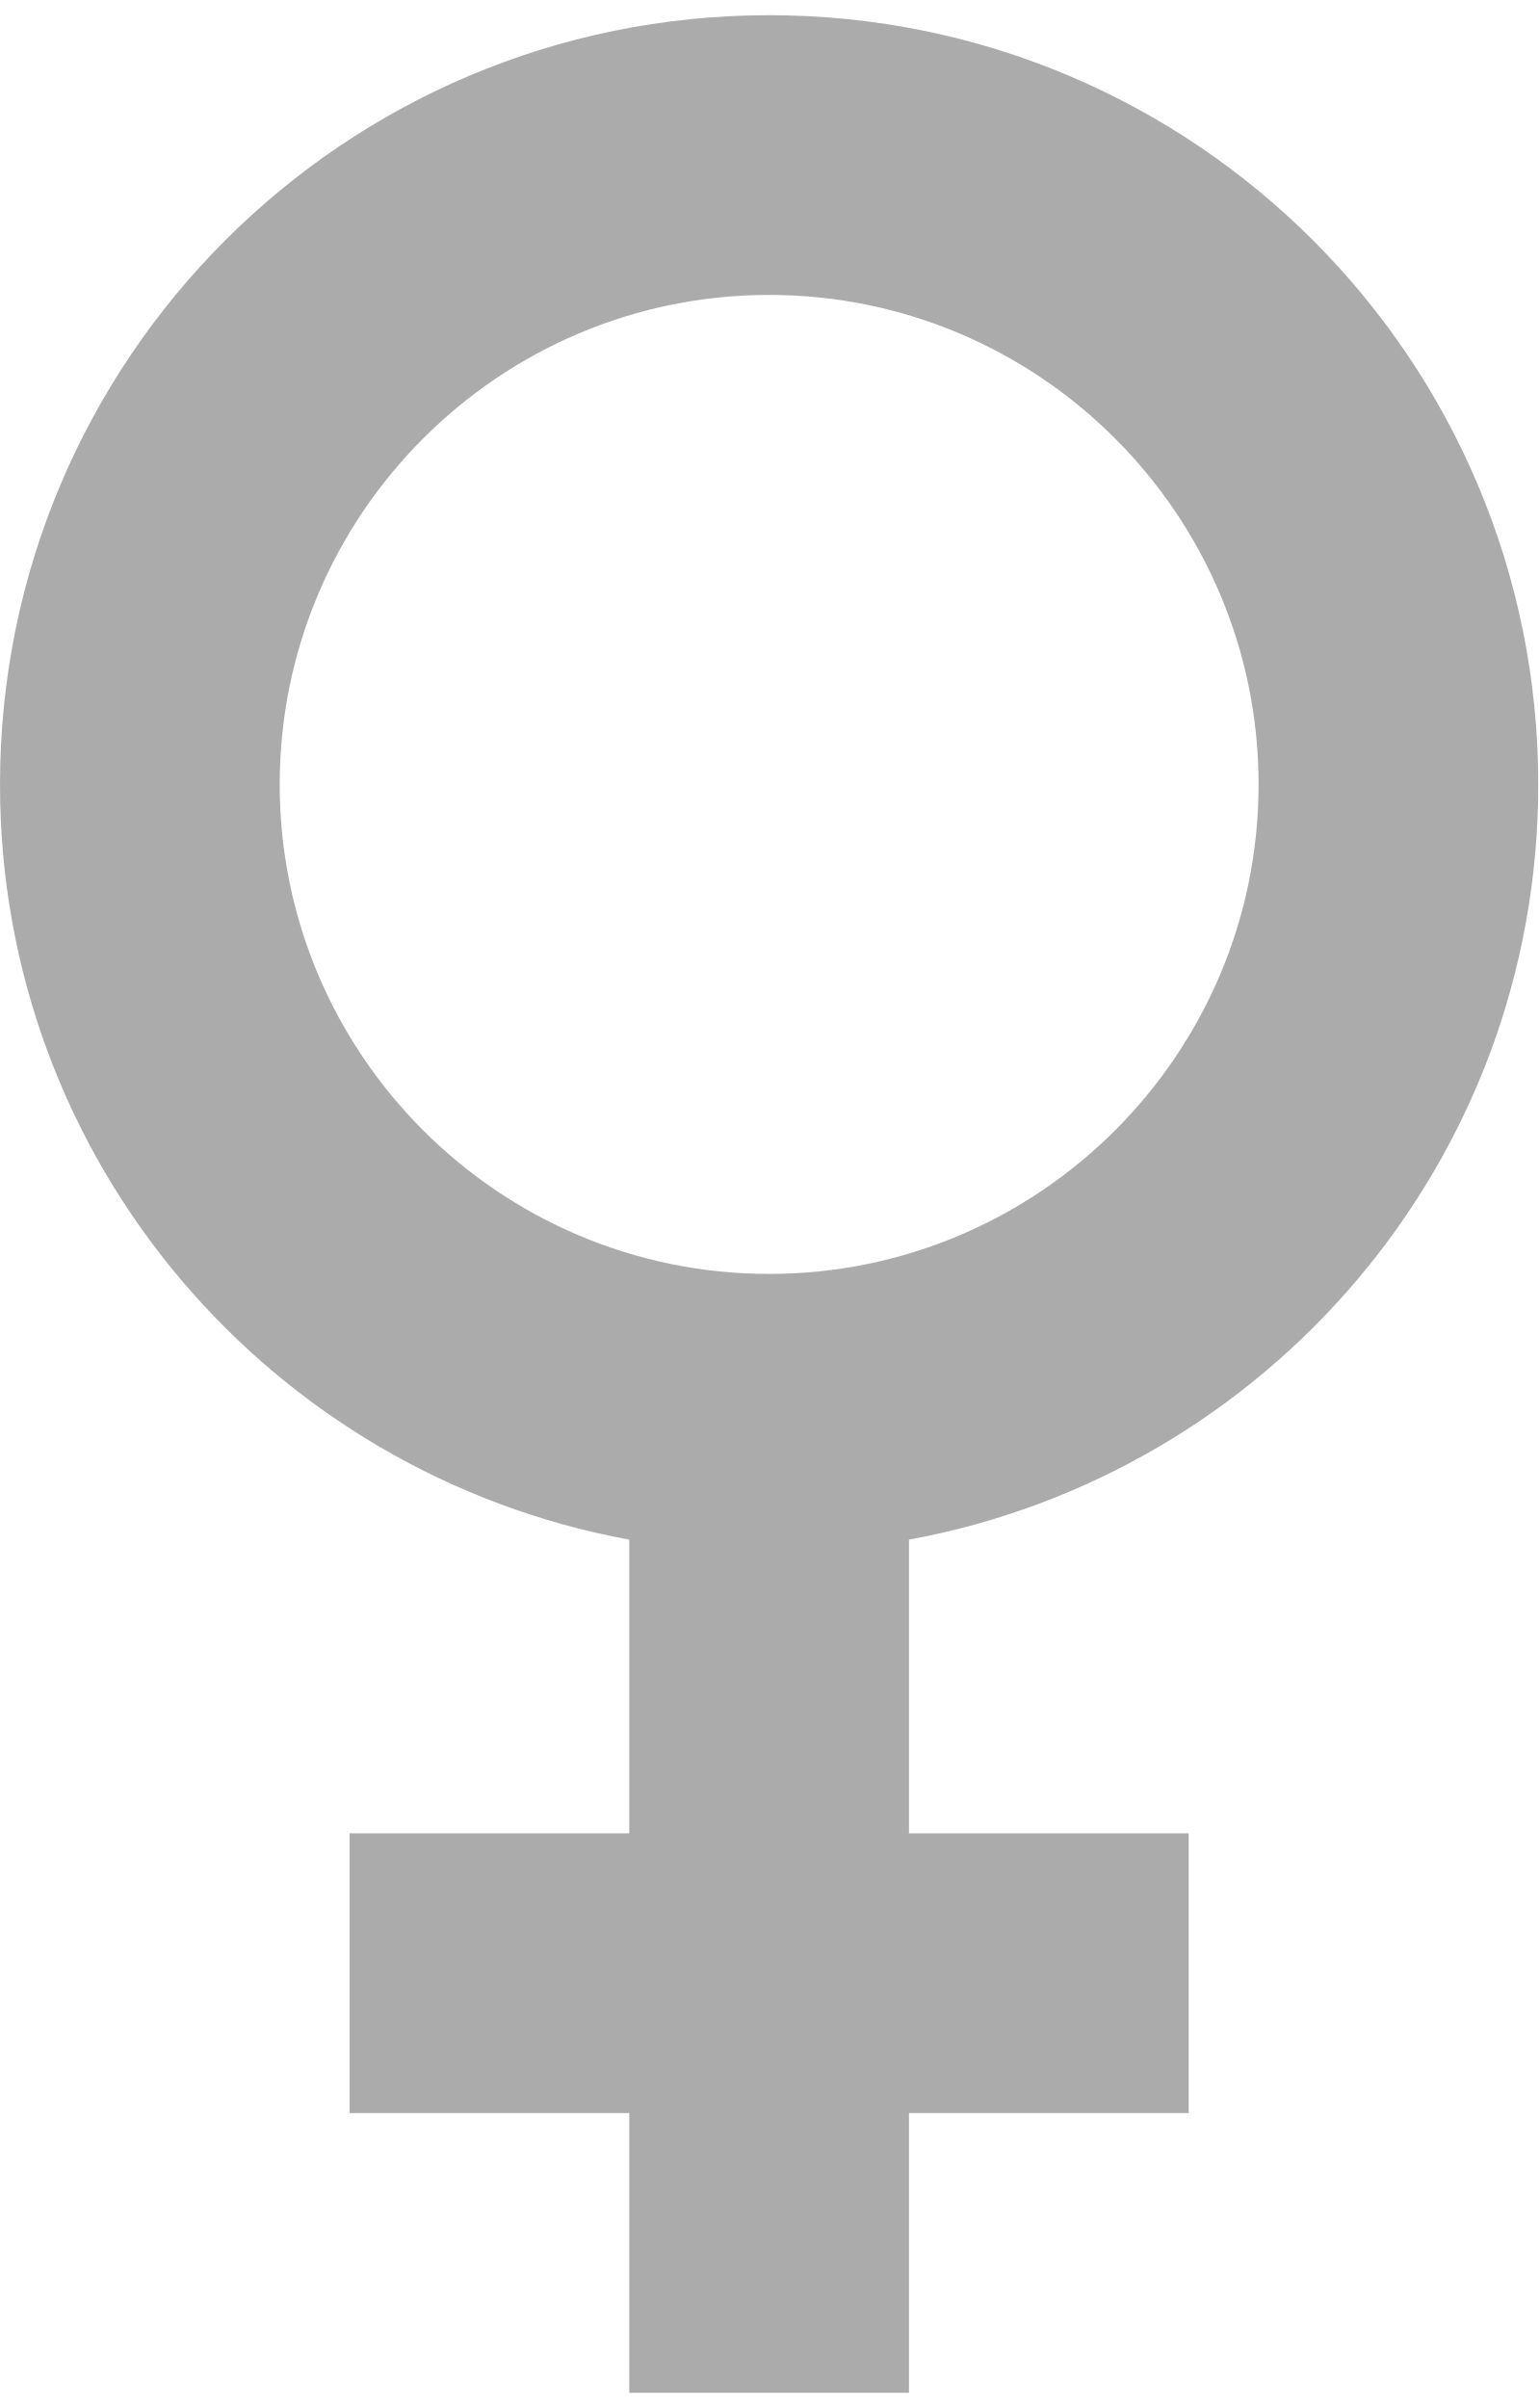
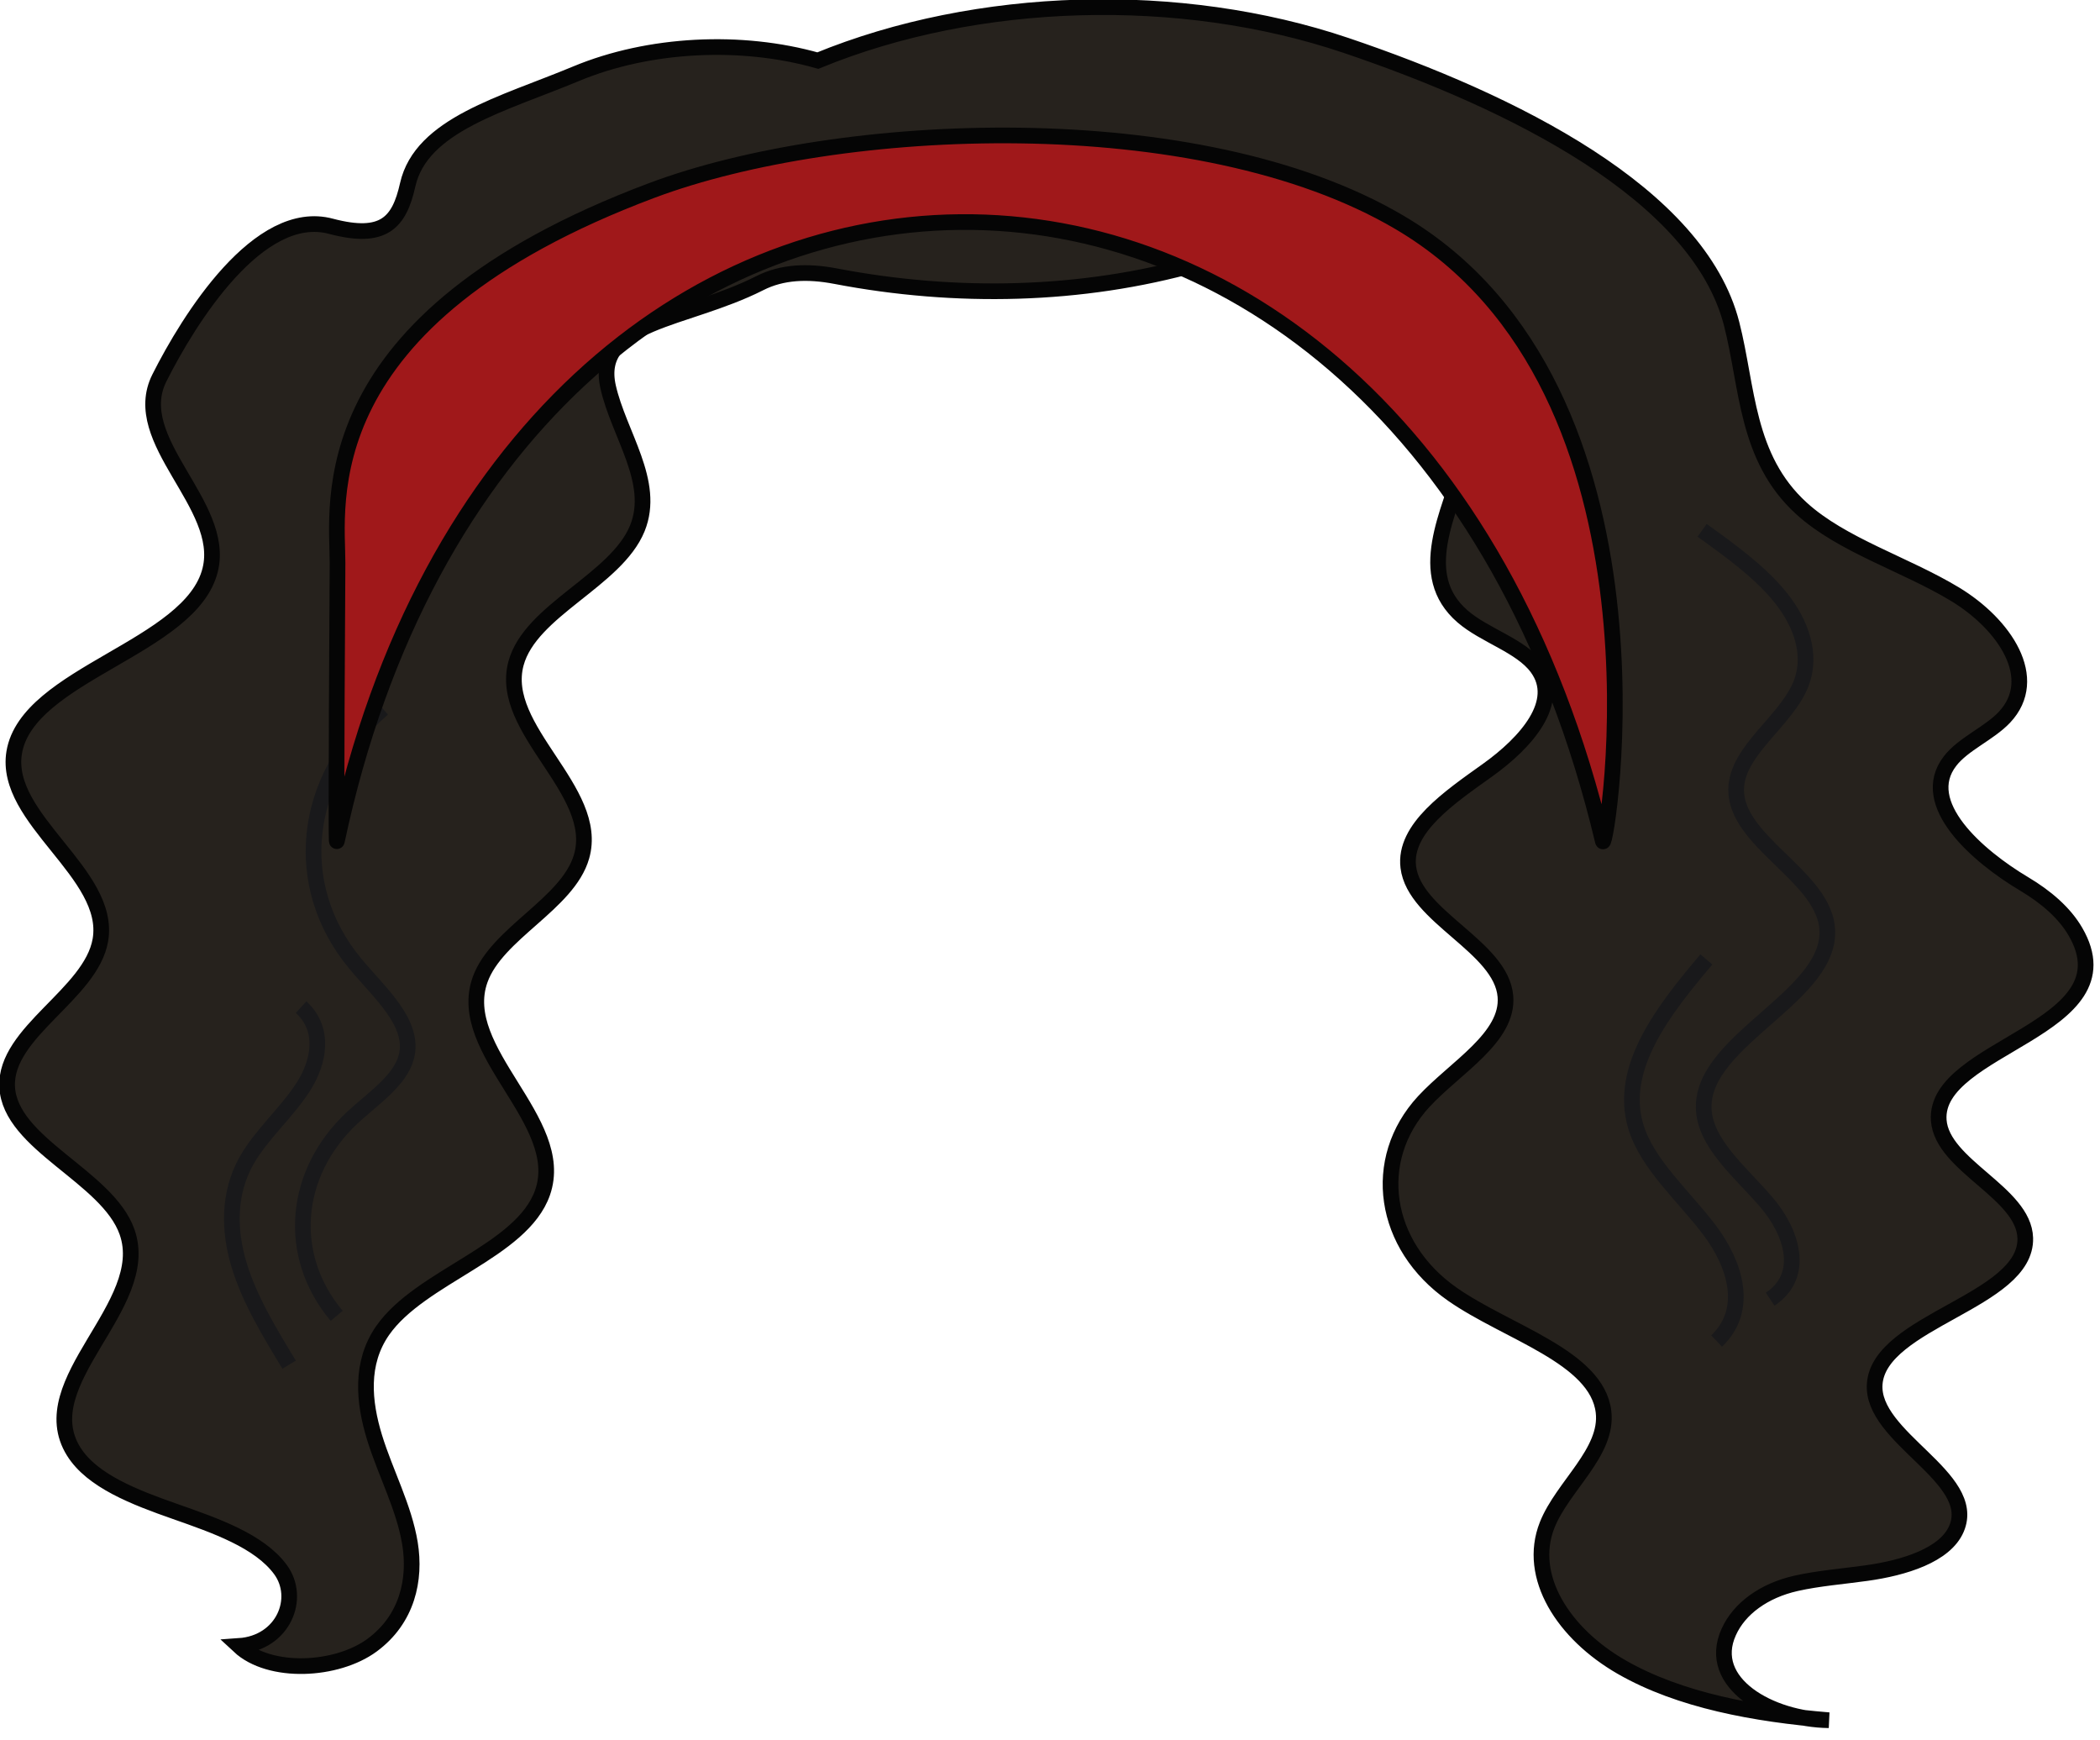
- <svg xmlns="http://www.w3.org/2000/svg" width="69" height="108" viewBox="0 0 69 108" fill="none">
-   <path d="M69 35.182C69 16.113 53.569 0.682 34.5 0.682C15.431 0.682 0 16.113 0 35.182C0 52.118 12.169 66.106 28.227 69.054V82.227H15.682V94.772H28.227V107.318H40.773V94.772H53.318V82.227H40.773V69.054C56.831 66.106 69 52.118 69 35.182ZM12.546 35.182C12.546 23.075 22.394 13.227 34.5 13.227C46.606 13.227 56.455 23.075 56.455 35.182C56.455 47.288 46.606 57.136 34.5 57.136C22.394 57.136 12.546 47.288 12.546 35.182Z" fill="#595858" fill-opacity="0.5" />
+ <svg xmlns="http://www.w3.org/2000/svg" width="134" height="111" viewBox="0 0 134 111" fill="none">
+   <path d="M52.185 3.866C62.345 -0.303 75.301 -0.68 85.885 2.896C96.468 6.472 108.375 12.345 110.497 20.668C111.531 24.715 111.404 29.207 114.95 32.433C117.523 34.782 121.564 35.985 124.742 37.904C127.919 39.824 130.237 43.285 127.897 45.764C126.918 46.798 125.283 47.454 124.436 48.548C122.32 51.269 126.193 54.624 129.164 56.393C130.555 57.221 131.734 58.234 132.432 59.437C136.059 65.676 123.363 66.719 123.711 71.477C123.928 74.367 129.152 76.09 129.231 78.983C129.348 83.01 119.923 84.264 119.624 88.288C119.37 91.728 126.253 94.243 124.841 97.532C124.119 99.213 121.501 100.026 119.098 100.358C117.61 100.567 116.042 100.688 114.606 101.011C112.541 101.477 110.978 102.628 110.31 104.116C108.823 107.384 113.003 109.702 116.698 109.744C111.994 109.354 107.196 108.487 103.484 106.359C99.772 104.231 97.417 100.588 98.723 97.29C99.712 94.802 102.626 92.65 102.32 90.068C101.9 86.555 96.169 85.011 92.668 82.562C88.228 79.455 87.426 73.986 90.854 70.271C92.874 68.091 96.278 66.187 96.06 63.563C95.797 60.383 90.247 58.494 89.863 55.316C89.561 52.844 92.484 50.876 94.926 49.129C97.369 47.381 99.7 44.776 98.076 42.584C97.039 41.184 94.736 40.546 93.327 39.328C90.265 36.674 92.475 32.744 93.46 29.352C94.92 24.422 89.001 20.344 83.533 17.23C81.453 16.046 78.941 16.118 76.408 16.831C69.002 18.917 60.991 19.087 53.312 17.617C51.559 17.282 49.903 17.336 48.476 18.068C43.691 20.486 37.874 20.486 38.802 24.676C39.486 27.717 41.871 30.749 40.668 33.706C39.313 37.031 33.845 38.92 32.926 42.324C31.783 46.556 38.325 50.422 37.11 54.642C36.242 57.665 31.698 59.527 30.634 62.502C28.999 67.079 36.221 71.501 34.619 76.084C33.301 79.851 26.829 81.419 24.413 84.887C22.971 86.961 23.204 89.436 23.899 91.701C24.595 93.965 25.783 96.156 26.16 98.463C26.538 100.769 25.991 103.3 23.742 104.956C21.493 106.613 17.216 106.839 15.251 105.008C18.089 104.814 19.238 101.951 17.893 100.128C16.548 98.306 13.77 97.338 11.185 96.431C8.6 95.525 5.871 94.482 4.698 92.595C1.941 88.164 9.77 83.312 8.108 78.596C6.859 75.044 0.62 72.989 0.456 69.325C0.302 65.83 5.813 63.427 6.406 59.969C7.131 55.715 0.2 52.257 0.907 48.001C1.75 42.989 12.198 41.326 13.413 36.354C14.444 32.173 8.162 28.113 10.169 24.114C12.053 20.365 16.517 13.186 21.133 14.44C24.486 15.323 25.474 14.207 26.015 11.789C26.88 7.947 32.089 6.65 36.753 4.706C41.417 2.763 47.297 2.479 52.185 3.866Z" fill="#26221D" stroke="#050505" stroke-miterlimit="10" />
+   <path d="M108.611 33.833C110.461 35.163 112.335 36.514 113.641 38.149C114.947 39.785 115.633 41.777 114.935 43.591C114.01 45.994 110.809 47.865 110.782 50.362C110.748 53.63 116.132 55.803 116.571 59.047C117.175 63.451 108.641 66.235 108.711 70.661C108.75 72.916 111.042 74.757 112.689 76.668C114.337 78.578 115.25 81.362 112.952 82.883" stroke="#19191B" stroke-miterlimit="10" />
+   <path d="M108.883 61.208C106.129 64.458 103.261 68.137 104.379 71.864C105.111 74.303 107.447 76.296 109.095 78.487C110.742 80.679 111.628 83.569 109.536 85.552" stroke="#19191B" stroke-miterlimit="10" />
+   <path d="M24.428 45.211C19.289 49.652 18.537 56.492 22.657 61.462C24.217 63.346 26.493 65.271 25.928 67.43C25.529 68.941 23.812 70.072 22.488 71.296C18.691 74.845 18.256 80.105 21.484 83.947" stroke="#19191B" stroke-miterlimit="10" />
+   <path d="M19.214 64.252C20.753 65.661 20.387 67.738 19.335 69.364C18.283 70.991 16.653 72.402 15.719 74.062C14.556 76.151 14.592 78.512 15.26 80.712C15.928 82.913 17.192 84.99 18.449 87.061" stroke="#19191B" stroke-miterlimit="10" />
+   <path d="M102.278 53.666C102.472 54.473 107.444 24.845 89.279 14.174C76.429 6.617 53.539 7.669 41.596 12.149C19.589 20.398 21.547 32.254 21.538 35.927C21.538 36.296 21.421 54.023 21.496 53.66C32.539 1.644 89.552 0.359 102.278 53.666Z" fill="#A0181A" stroke="#050505" stroke-miterlimit="10" />
</svg>
